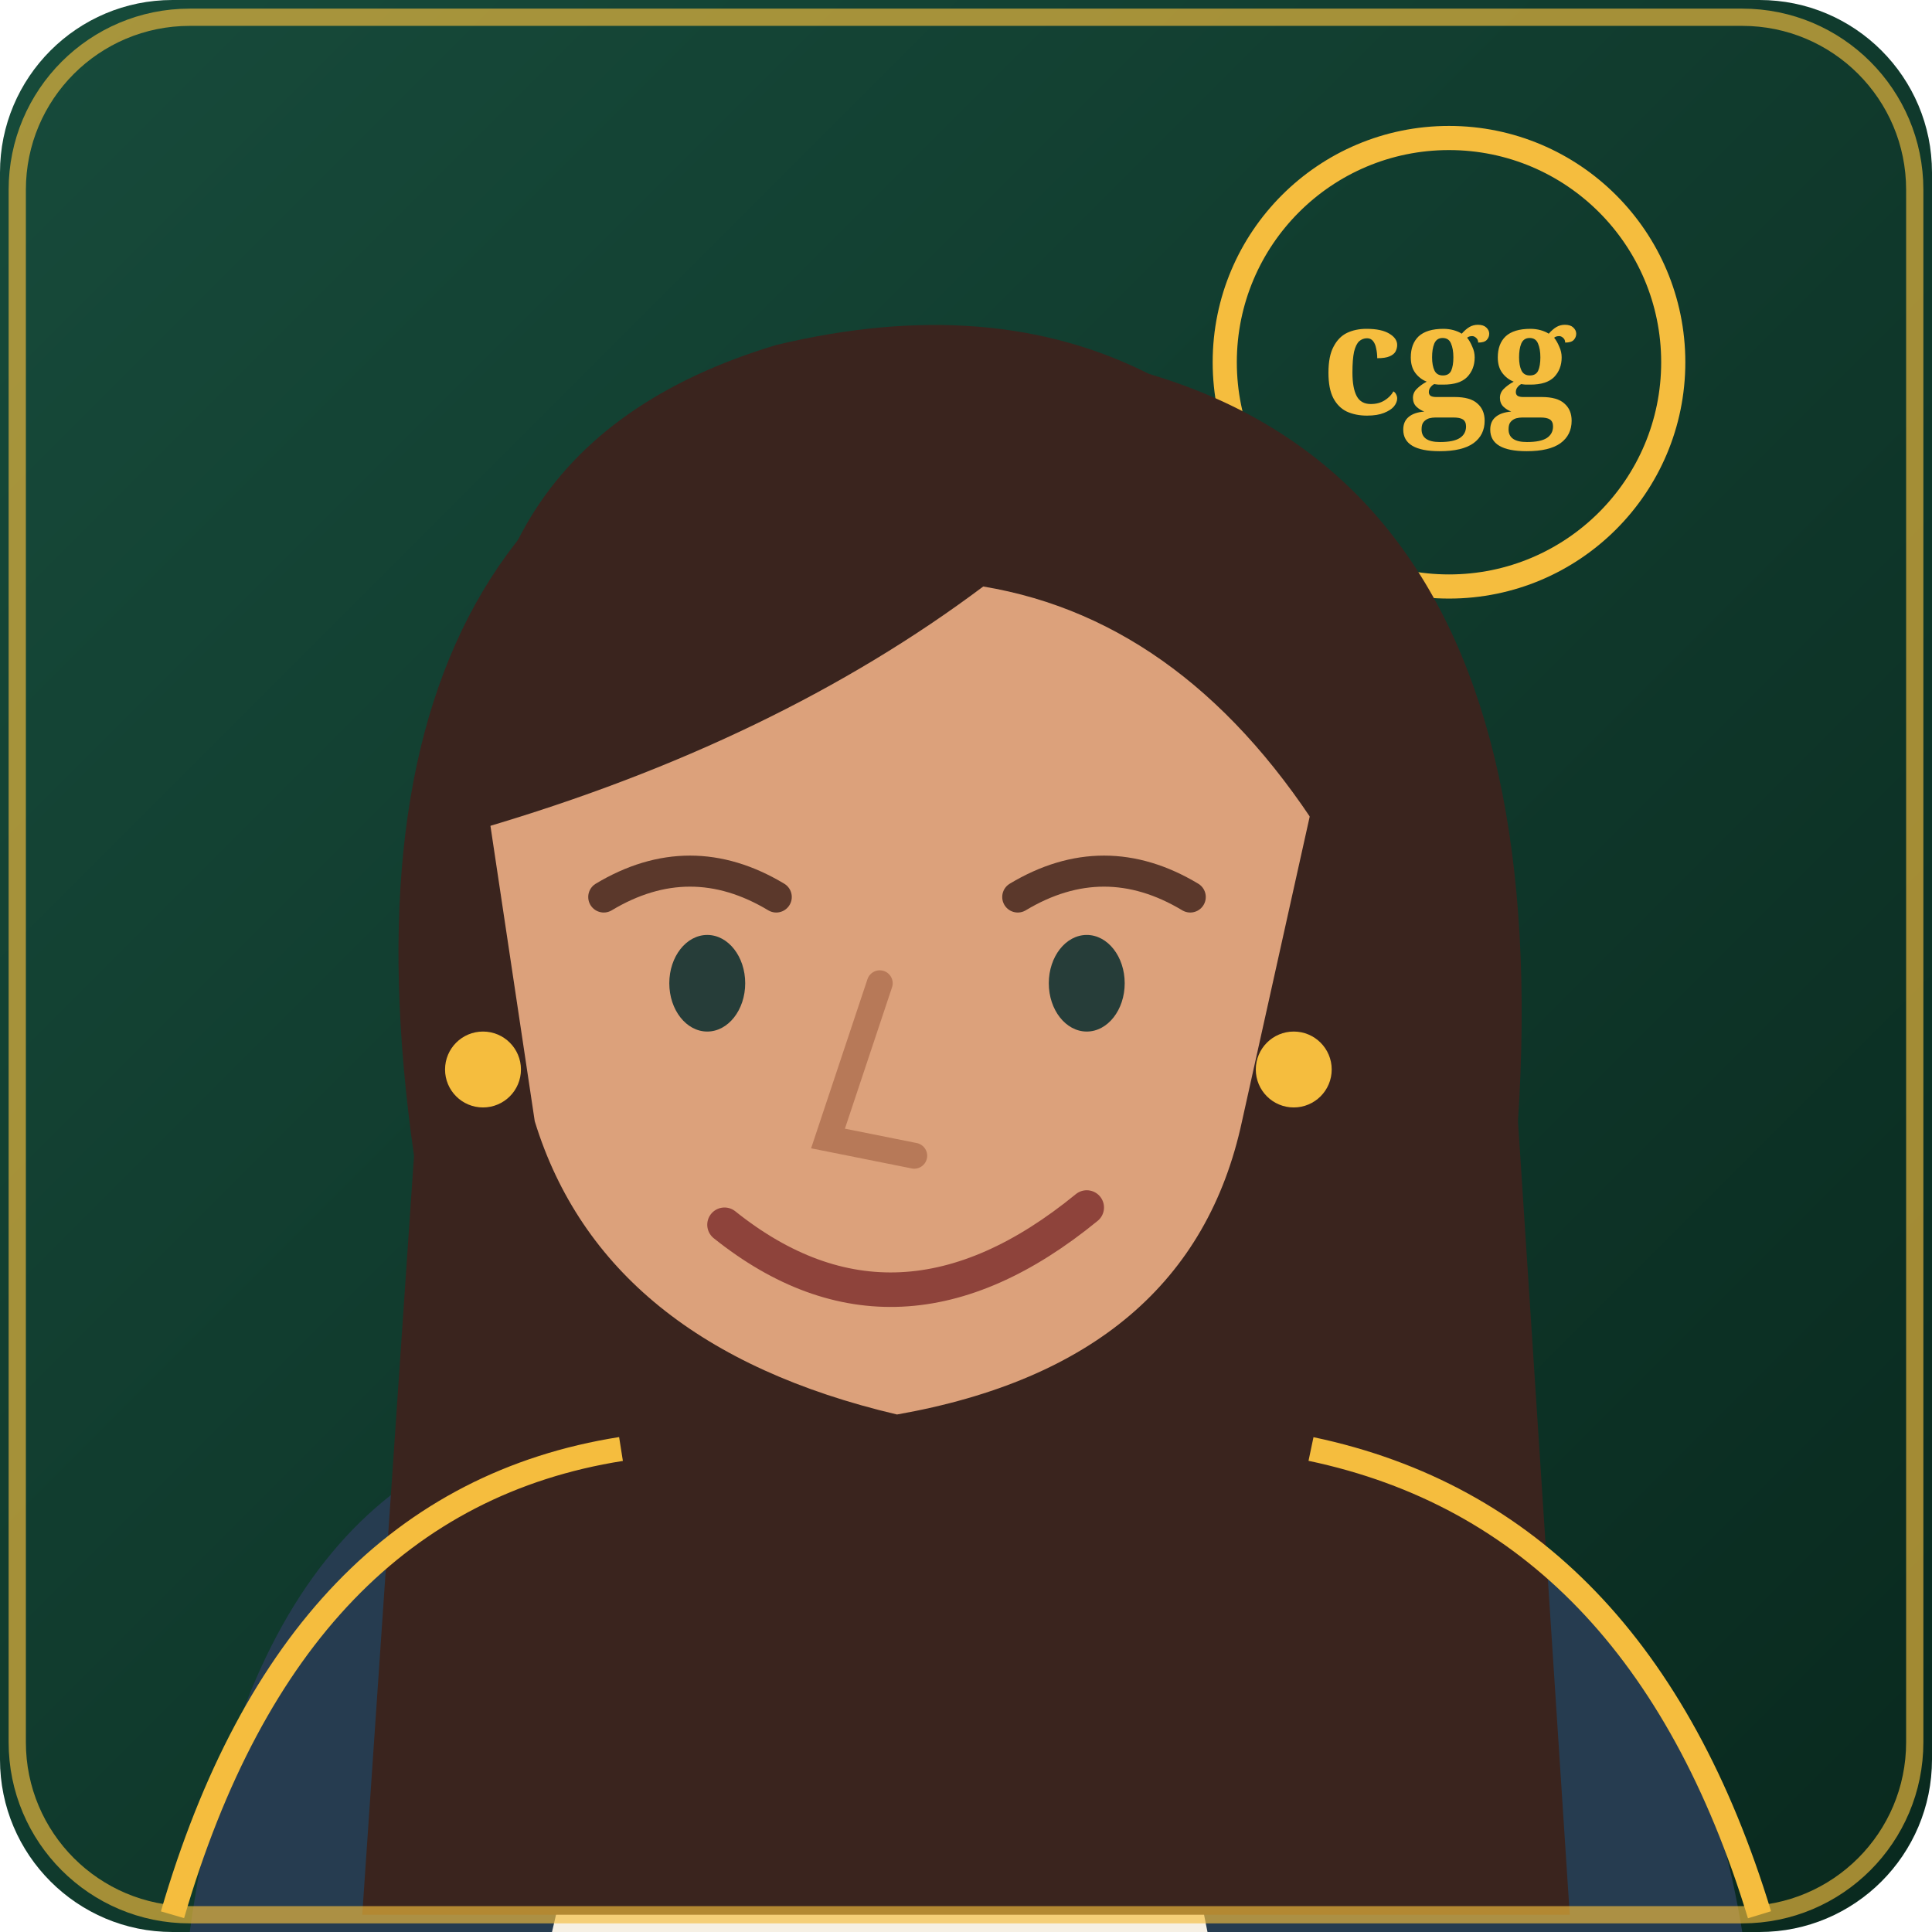
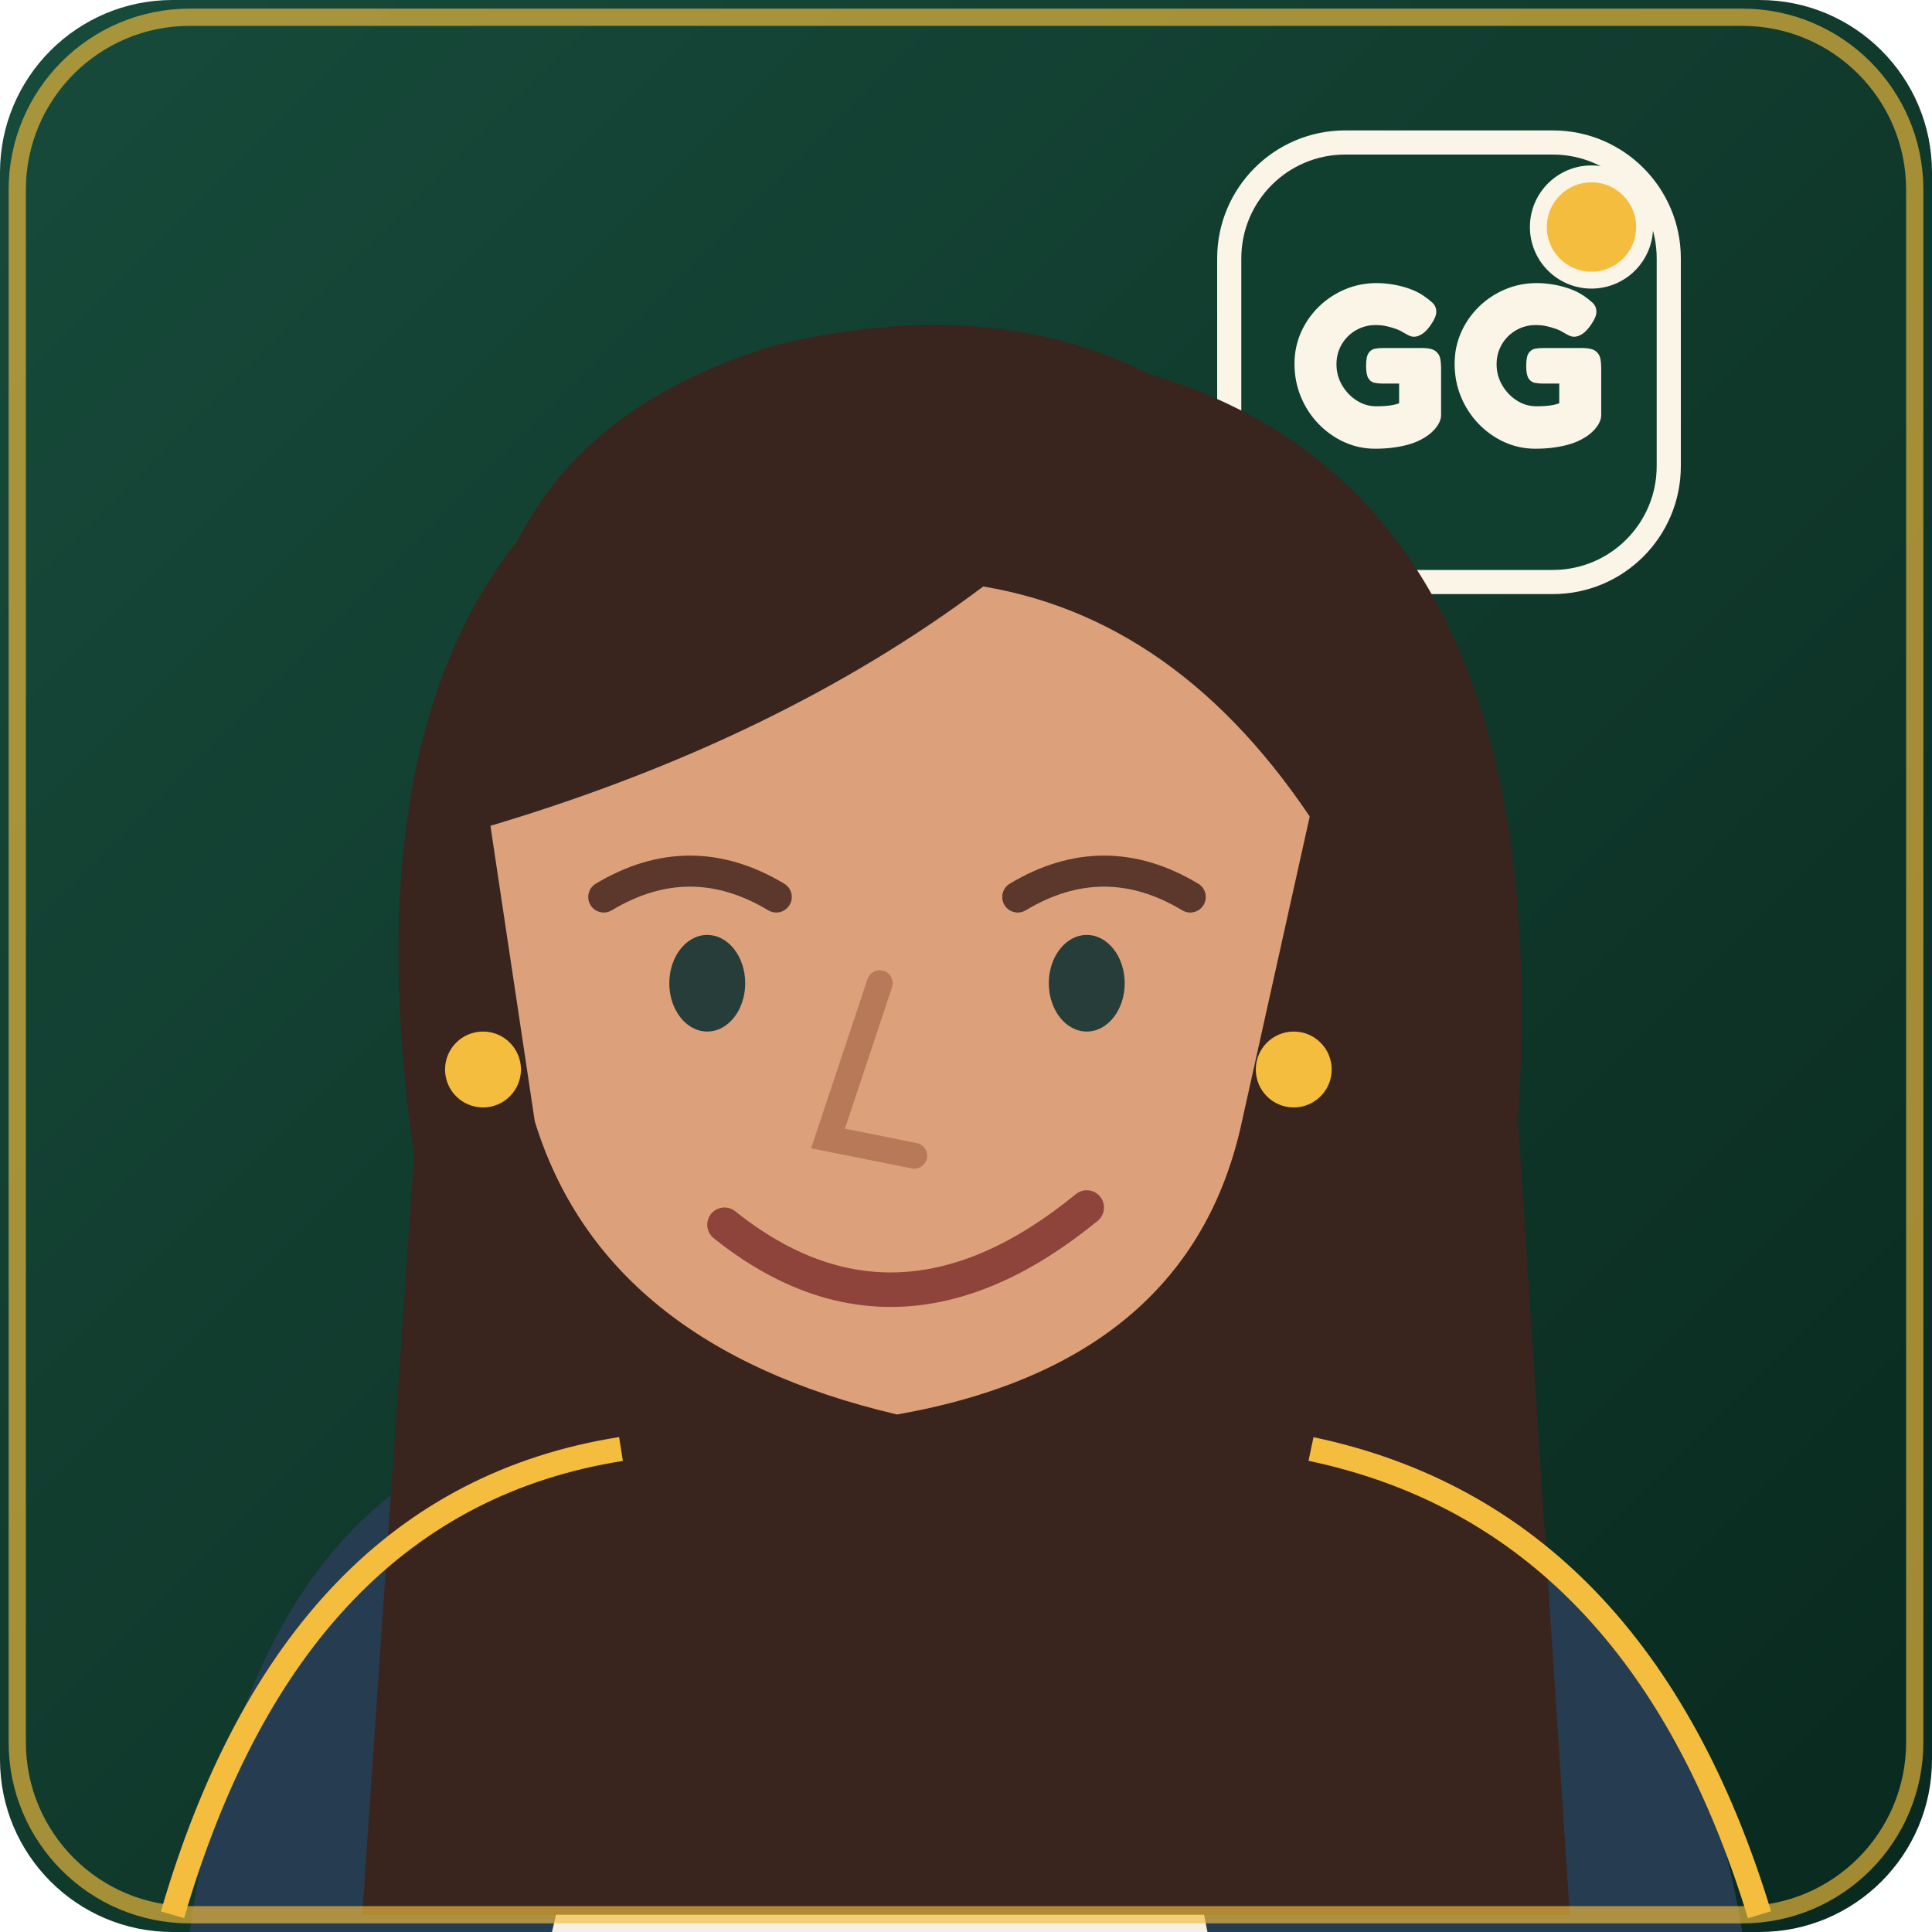
<svg xmlns="http://www.w3.org/2000/svg" viewBox="0 0 112 112" role="img" aria-label="Sofía Reyes cartoon portrait">
  <defs>
    <linearGradient id="bg" x1="0" y1="0" x2="1" y2="1">
      <stop stop-color="#174b3b" />
      <stop offset="1" stop-color="#09291e" />
    </linearGradient>
    <linearGradient id="face" x1="0" y1="0" x2="0" y2="1">
      <stop stop-color="#dca17b" />
      <stop offset="1" stop-color="#dca17b" />
    </linearGradient>
  </defs>
  <rect width="112" height="112" rx="10" fill="url(#bg)" />
-   <circle cx="84" cy="21" r="13" fill="none" stroke="#f5bd3e" stroke-width="1.4" />
-   <text x="84" y="24" text-anchor="middle" font-family="Georgia,serif" font-weight="bold" font-size="9" fill="#f5bd3e">cgg</text>
+   <svg x="70" y="7" width="28" height="28" viewBox="0 0 400 400">
+     <rect x="18" y="18" width="364" height="364" rx="96" fill="#103E2F" stroke="#FBF5E8" stroke-width="20" />
+     <path d="M138.92 271.61Q125.24 271.61 113.175 266.1Q101.11 260.59 91.8 250.9Q82.49 241.21 77.265 228.48Q72.04 215.75 72.04 201.31Q72.04 187.44 77.36 175.375Q82.68 163.31 92.085 154.095Q101.49 144.88 113.84 139.655Q126.19 134.43 140.25 134.43Q146.33 134.43 153.36 135.57Q160.39 136.71 167.135 139.085Q173.88 141.46 178.82 144.88Q182.81 147.54 186.135 150.58Q189.46 153.62 189.46 158.18Q189.46 160.46 188.32 163.12Q187.18 165.78 185.09 168.82Q181.48 174.14 177.87 176.515Q174.26 178.89 171.03 178.89Q168.94 178.89 166.755 177.845Q164.57 176.8 160.77 174.52Q159.63 173.76 156.4 172.525Q153.17 171.29 148.705 170.245Q144.24 169.2 139.3 169.2Q130.37 169.2 122.96 173.475Q115.55 177.75 111.18 185.16Q106.81 192.57 106.81 201.69Q106.81 211.0 111.37 218.885Q115.93 226.77 123.435 231.615Q130.94 236.46 139.68 236.46Q143.1 236.46 146.425 236.27Q149.75 236.08 152.98 235.51Q156.21 234.94 158.68 233.99V217.65H144.62Q141.2 217.65 138.16 216.985Q135.12 216.32 133.22 213.28Q131.32 210.24 131.32 202.83Q131.32 195.42 133.41 192.38Q135.5 189.34 138.73 188.77Q141.96 188.2 145.19 188.2H178.44Q186.04 188.39 189.08 190.955Q192.12 193.52 192.785 197.13Q193.45 200.74 193.45 204.73V243.68Q193.45 249.0 188.89 254.605Q184.33 260.21 176.54 264.2Q171.79 266.67 165.9 268.285Q160.01 269.9 153.265 270.755Q146.52 271.61 138.92 271.61ZM271.53 271.61Q257.85 271.61 245.785 266.1Q233.72 260.59 224.41 250.9Q215.1 241.21 209.875 228.48Q204.65 215.75 204.65 201.31Q204.65 187.44 209.97 175.375Q215.29 163.31 224.695 154.095Q234.1 144.88 246.45 139.655Q258.8 134.43 272.86 134.43Q278.94 134.43 285.97 135.57Q293.0 136.71 299.745 139.085Q306.49 141.46 311.43 144.88Q315.42 147.54 318.745 150.58Q322.07 153.62 322.07 158.18Q322.07 160.46 320.93 163.12Q319.79 165.78 317.7 168.82Q314.09 174.14 310.48 176.515Q306.87 178.89 303.64 178.89Q301.55 178.89 299.365 177.845Q297.18 176.8 293.38 174.52Q292.24 173.76 289.01 172.525Q285.78 171.29 281.315 170.245Q276.85 169.2 271.91 169.2Q262.98 169.2 255.57 173.475Q248.16 177.75 243.79 185.16Q239.42 192.57 239.42 201.69Q239.42 211.0 243.98 218.885Q248.54 226.77 256.045 231.615Q263.55 236.46 272.29 236.46Q275.71 236.46 279.035 236.27Q282.36 236.08 285.59 235.51Q288.82 234.94 291.29 233.99V217.65H277.23Q273.81 217.65 270.77 216.985Q267.73 216.32 265.83 213.28Q263.93 210.24 263.93 202.83Q263.93 195.42 266.02 192.38Q268.11 189.34 271.34 188.77Q274.57 188.2 277.8 188.2H311.05Q318.65 188.39 321.69 190.955Q324.73 193.52 325.395 197.13Q326.06 200.74 326.06 204.73V243.68Q326.06 249.0 321.5 254.605Q316.94 260.21 309.15 264.2Q304.4 266.67 298.51 268.285Q292.62 269.9 285.875 270.755Q279.13 271.61 271.53 271.61Z" fill="#FBF5E8" />
+     <circle cx="318" cy="88" r="44" fill="#F5BD3E" stroke="#FBF5E8" stroke-width="14" />
+   </svg>
  <path d="M11 112 Q15 83 36 82 L72 82 Q97 87 101 112Z" fill="#263c50" />
  <path d="M39 82 L51 94 L64 82 L70 112 L32 112Z" fill="#f6f0e4" />
  <path d="M43 75 L43 86 Q51 94 59 86 L59 75Z" fill="#dca17b" />
  <path d="M24 67 Q18 25 52 20 Q91 19 88 65 L91 111 L21 111Z" fill="#3a241e" />
  <path d="M28 45 Q28 29 51 28 Q75 29 76 47 L72 65 Q69 79 52 82 Q35 78 31 65Z" fill="url(#face)" />
  <path d="M28 48 Q25 26 45 20 Q70 14 82 39 L77 49 Q69 36 57 34 Q45 43 28 48Z" fill="#3a241e" />
  <path d="M35 52 Q40 49 45 52 M59 52 Q64 49 69 52" fill="none" stroke="#5b382b" stroke-width="1.8" stroke-linecap="round" />
  <ellipse cx="41" cy="57" rx="2.2" ry="2.8" fill="#263d39" />
  <ellipse cx="63" cy="57" rx="2.2" ry="2.8" fill="#263d39" />
  <path d="M51 57 L48 66 L53 67" fill="none" stroke="#b77958" stroke-width="1.5" stroke-linecap="round" />
  <path d="M42 71 Q52 79 63 70" fill="none" stroke="#8e433b" stroke-width="2" stroke-linecap="round" />
  <circle cx="28" cy="62" r="2.2" fill="#f5bd3e" />
  <circle cx="75" cy="62" r="2.2" fill="#f5bd3e" />
  <path d="M10 111 Q17 87 36 84 M76 84 Q95 88 102 111" fill="none" stroke="#f5bd3e" stroke-width="1.4" />
  <rect x="1" y="1" width="110" height="110" rx="10" fill="none" stroke="#f5bd3e" stroke-opacity=".65" />
</svg>
